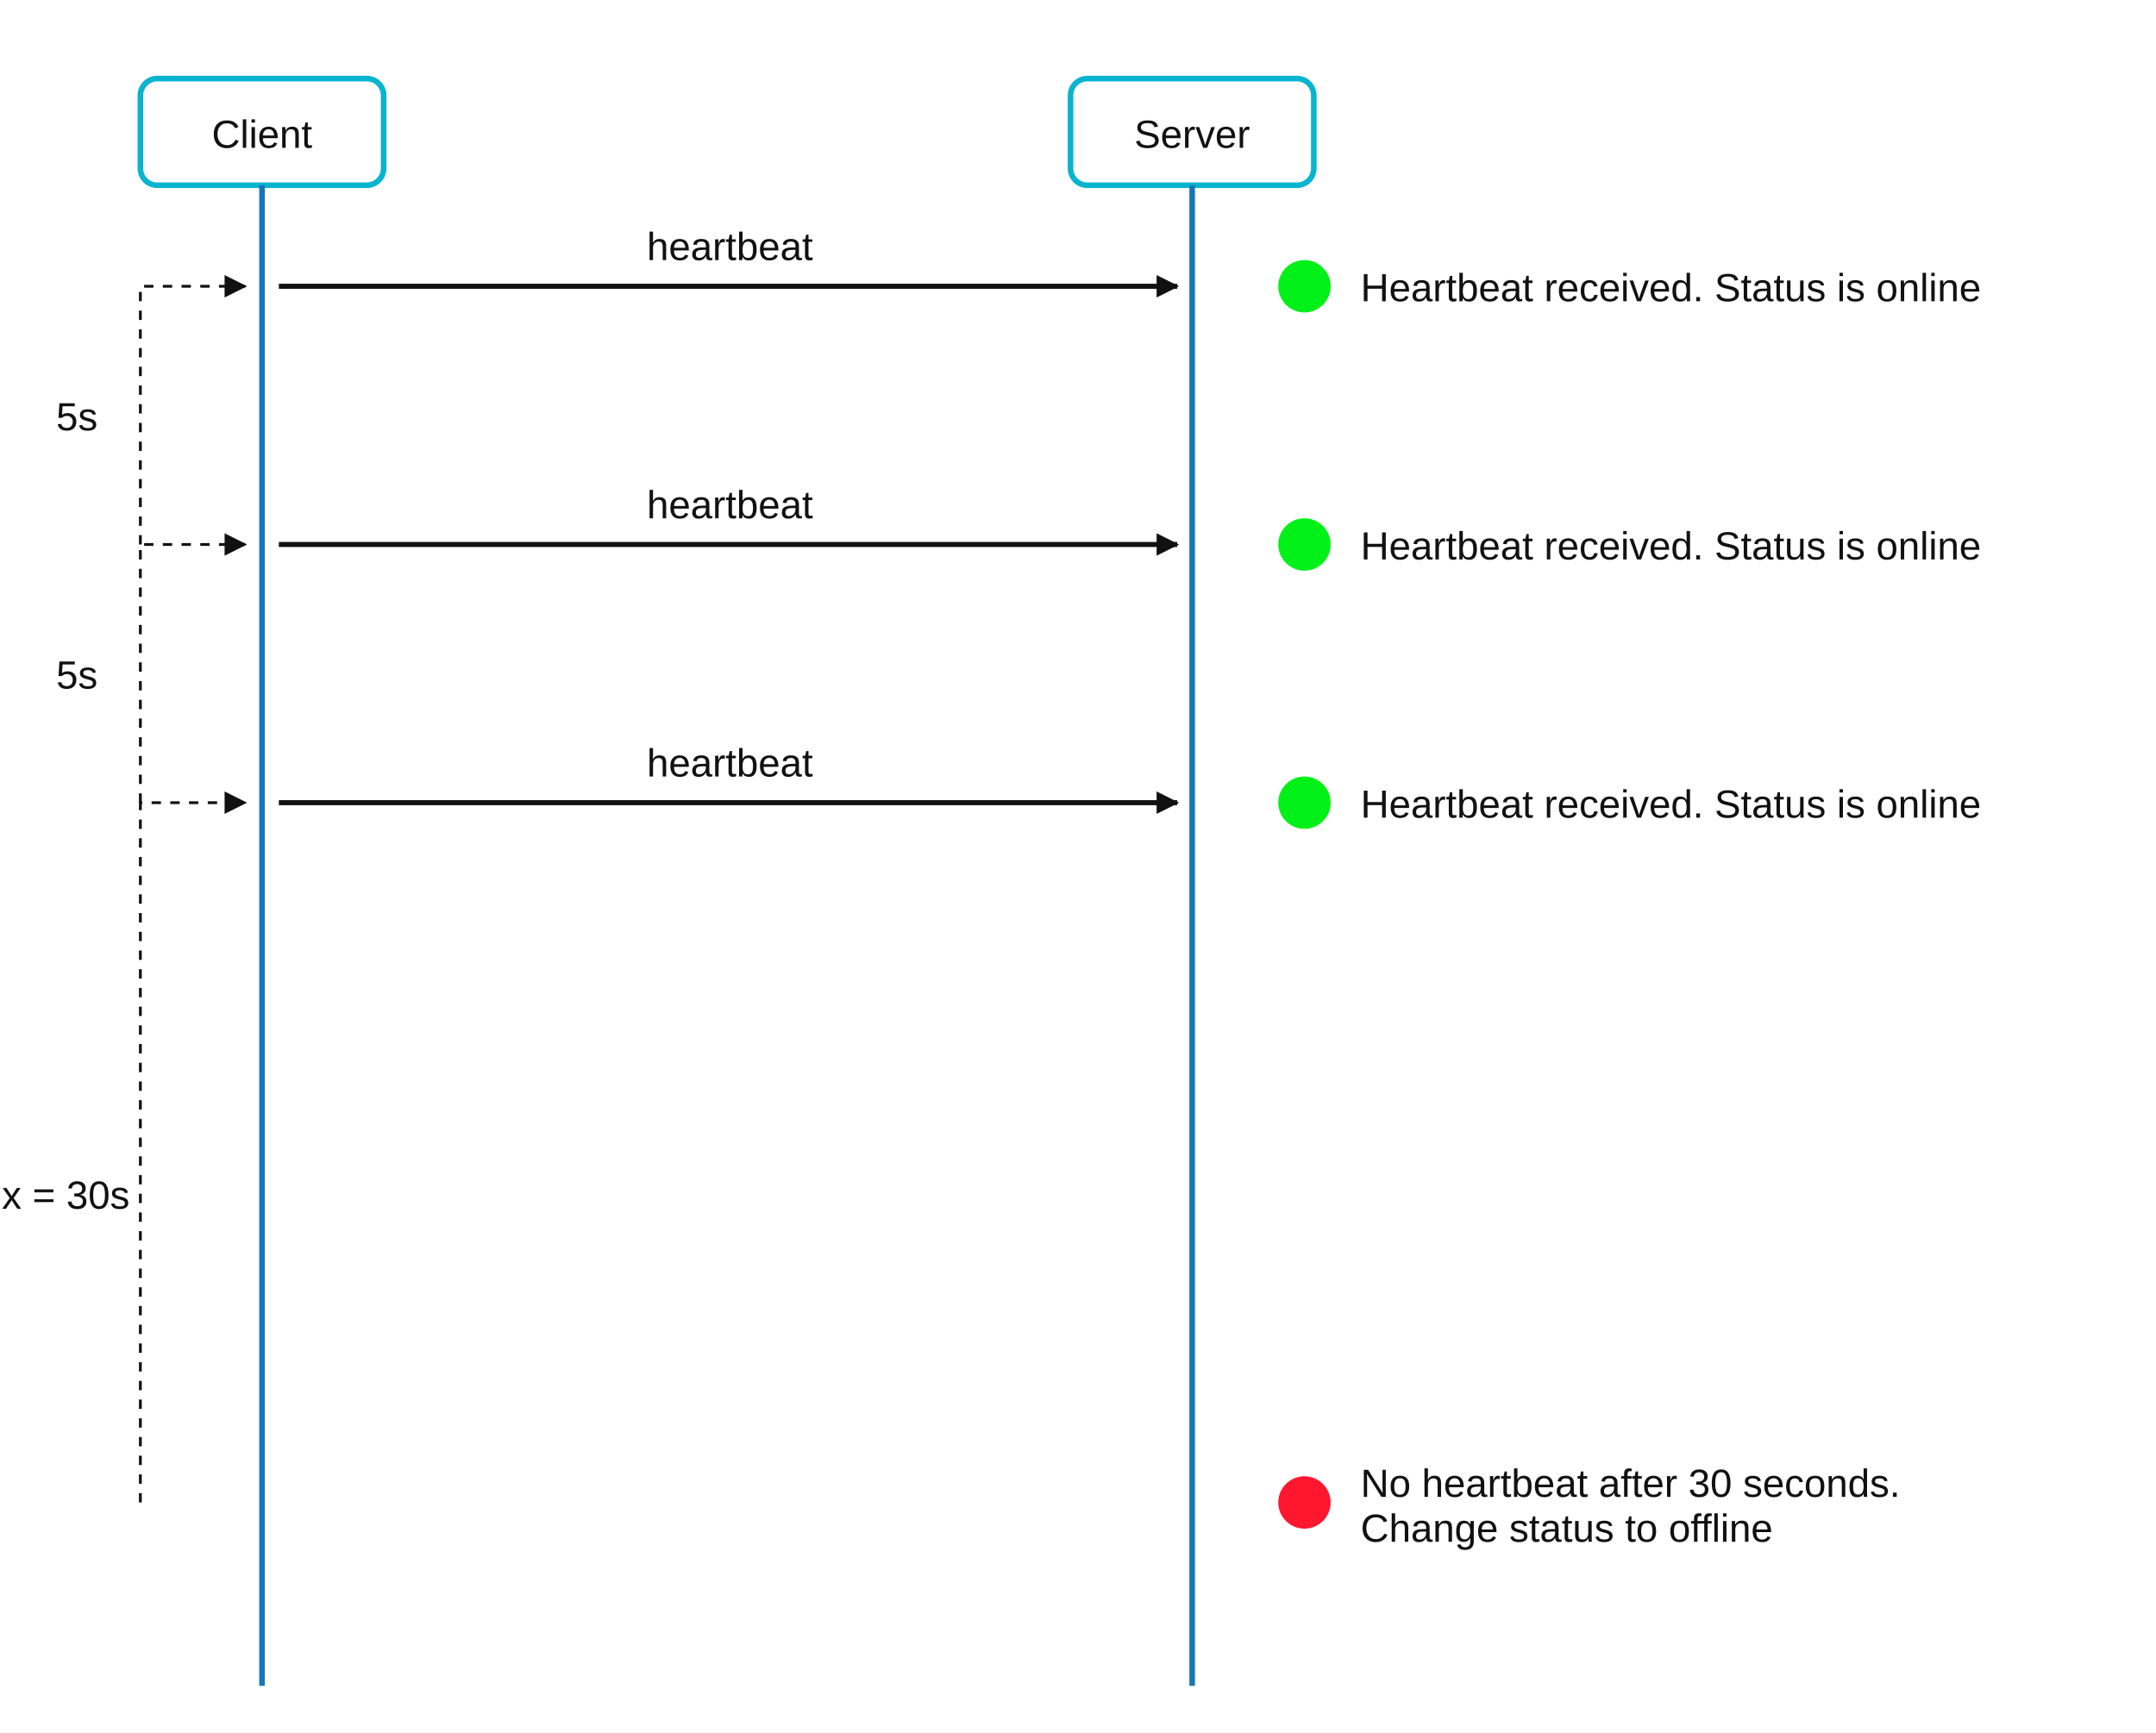
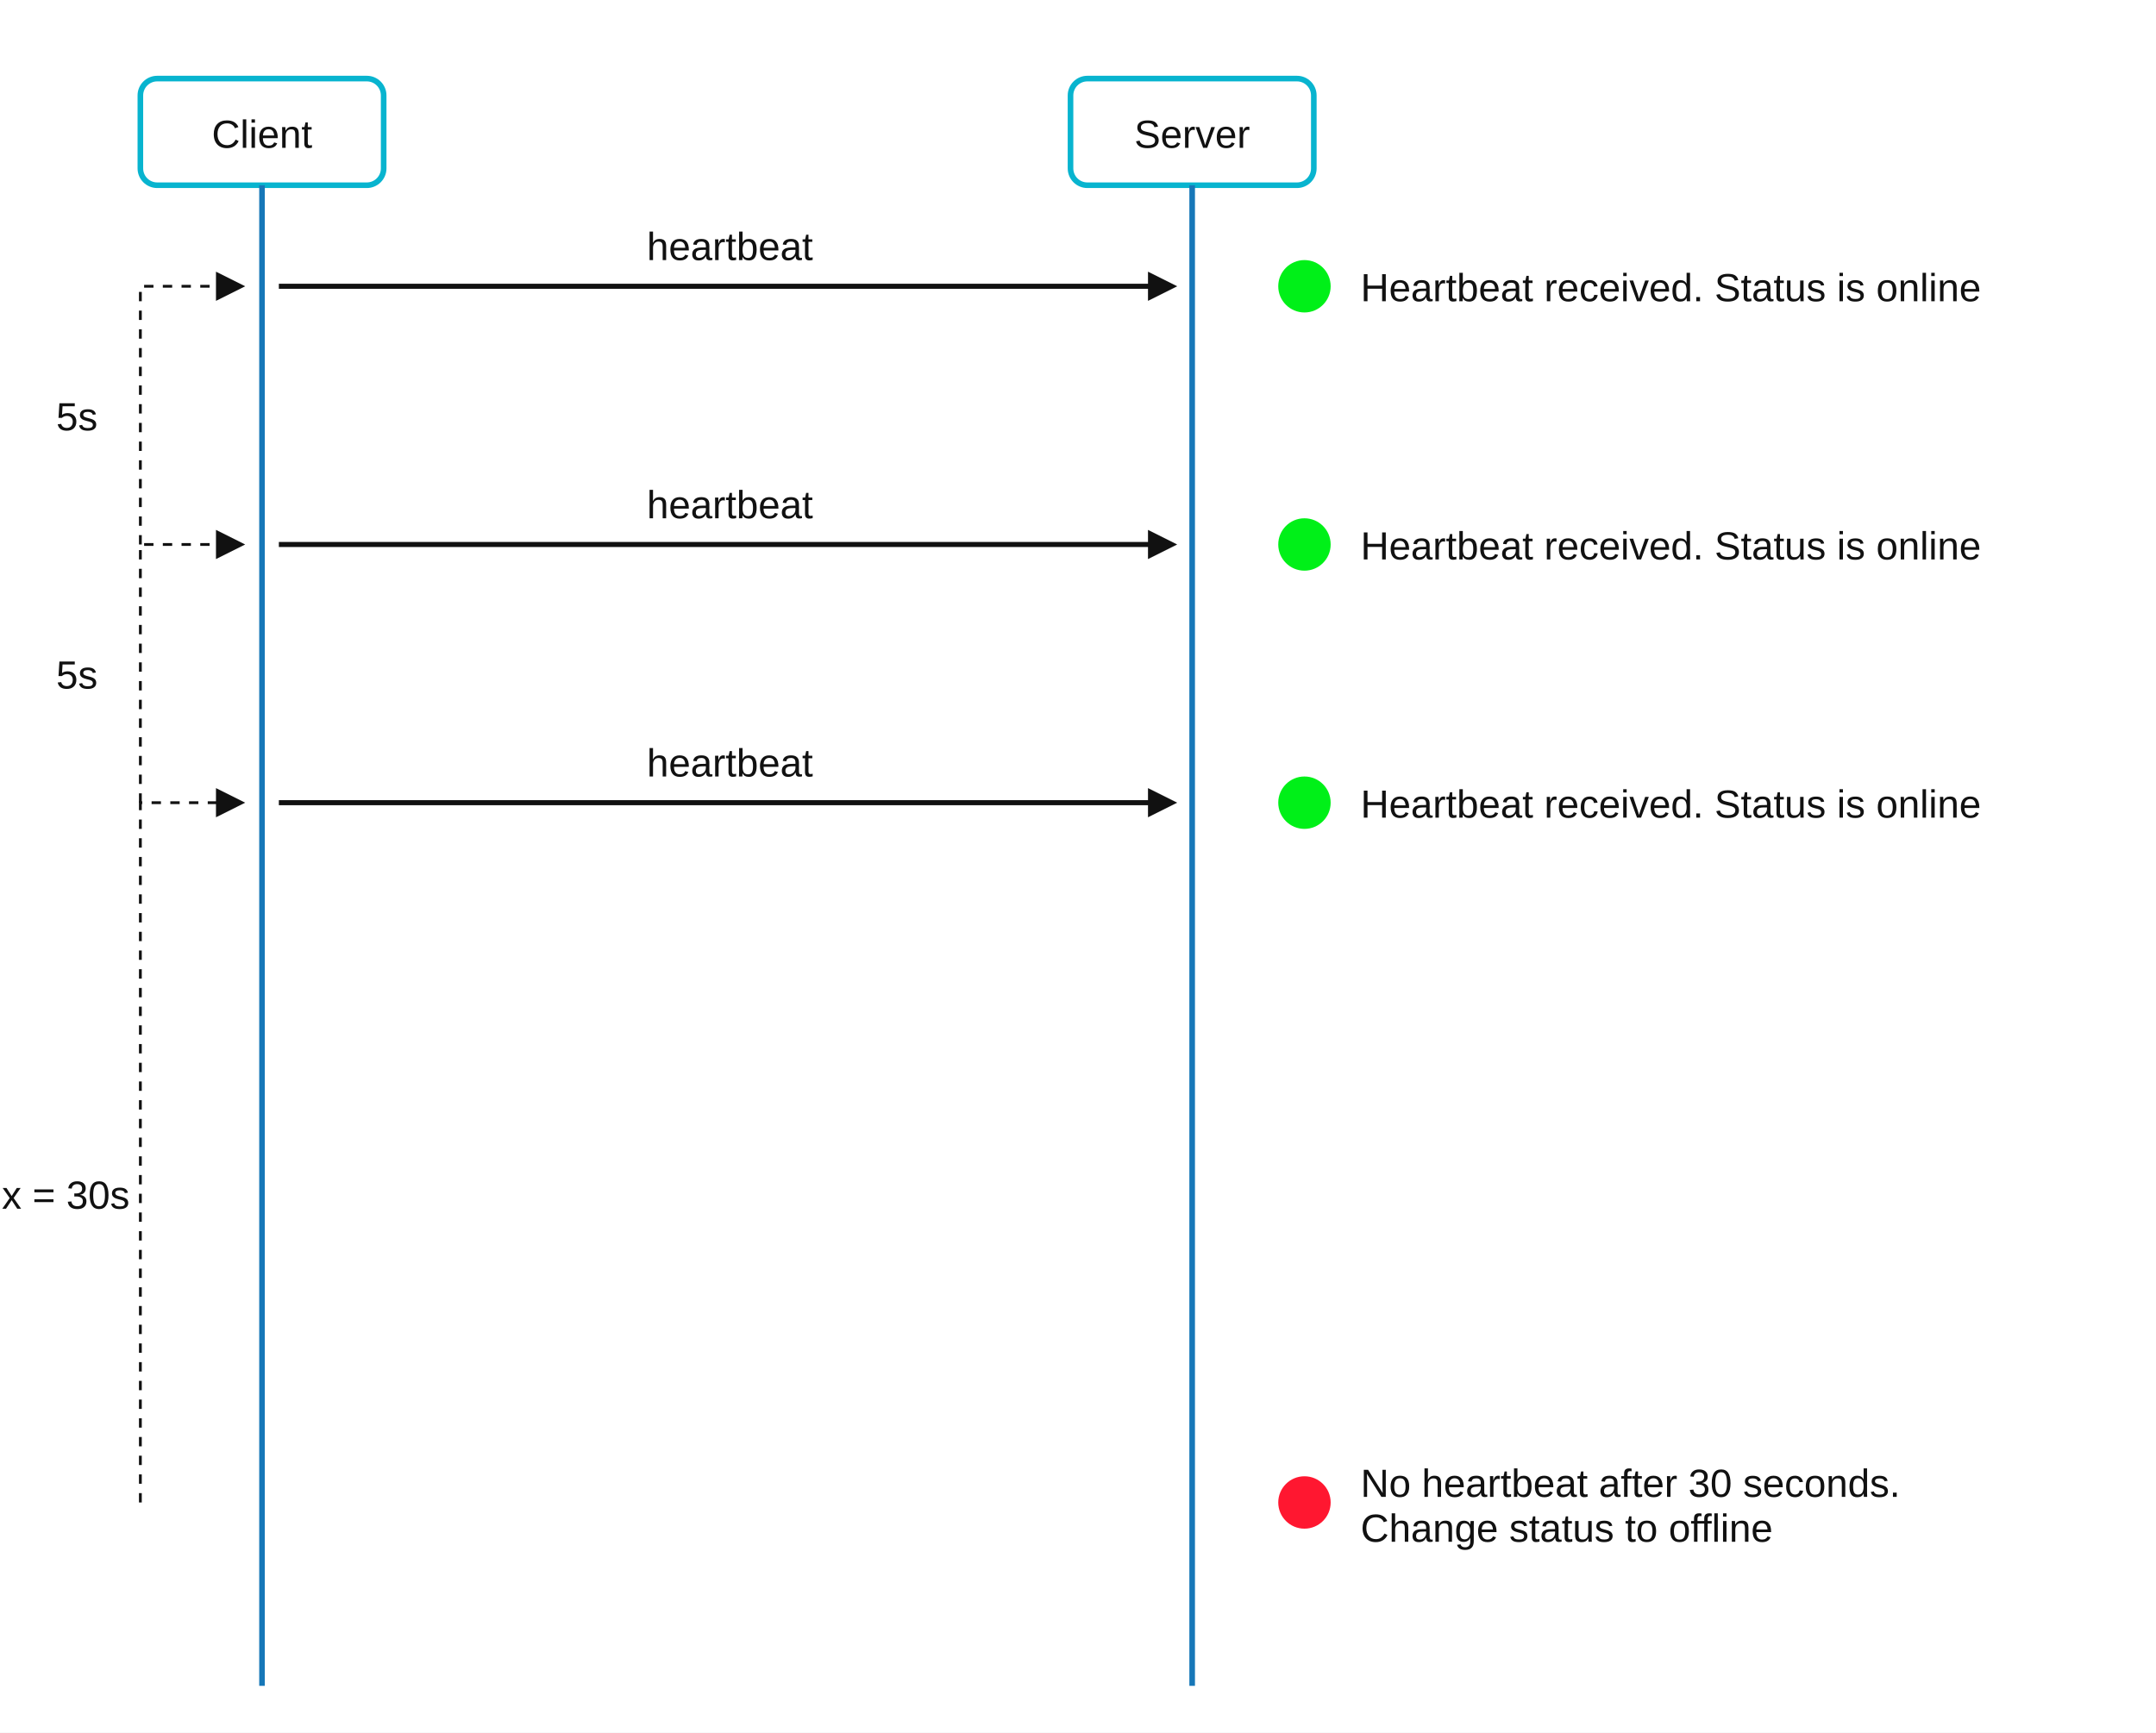
<svg xmlns="http://www.w3.org/2000/svg" width="1152" height="926" viewBox="0 0 1152 926" role="img" aria-labelledby="title desc">
  <defs>
-     <marker id="arrow-black" markerWidth="12" markerHeight="12" viewBox="0 0 12 12" refX="11" refY="6" orient="auto" markerUnits="userSpaceOnUse">
-       <path d="M0 0 L12 6 L0 12 Z" fill="#111" />
+     <marker id="arrow-black" markerWidth="15.6" markerHeight="15.6" viewBox="0 0 15.6 15.6" refX="11.6" refY="7.8" orient="auto" markerUnits="userSpaceOnUse">
+       <path d="M0 0 L15.6 7.8 L0 15.6 Z" fill="#111" />
    </marker>
    <style>.box{fill:#fff;stroke:#08b4cf;stroke-width:3}.life{stroke:#1677b8;stroke-width:3}.msg{stroke:#111;stroke-width:2.7;marker-end:url(#arrow-black)}.wait{stroke:#111;stroke-width:1.5;stroke-dasharray:5 5;marker-end:url(#arrow-black)}.t{font-family:Arial,Helvetica,sans-serif;fill:#111;font-size:21px}.center{text-anchor:middle}</style>
  </defs>
  <rect width="1152" height="926" fill="#fff" />
  <rect class="box" x="75" y="42" width="130" height="57" rx="9" />
  <text class="t center" x="140" y="79">Client</text>
  <rect class="box" x="572" y="42" width="130" height="57" rx="9" />
  <text class="t center" x="637" y="79">Server</text>
  <path class="life" d="M140 99 V901 M637 99 V901" fill="none" />
  <g fill="none">
-     <path class="msg" d="M149 153 H629" />
-     <path class="msg" d="M149 291 H629" />
-     <path class="msg" d="M149 429 H629" />
-     <path class="wait" d="M75 291 V153 H131" />
-     <path class="wait" d="M75 429 V291 H131" />
-     <path class="wait" d="M75 803 V429 H131" />
+     <path class="msg" d="M149 153 H625" />
+     <path class="msg" d="M149 291 H625" />
+     <path class="msg" d="M149 429 H625" />
+     <path class="wait" d="M75 291 V153 H127" />
+     <path class="wait" d="M75 429 V291 H127" />
+     <path class="wait" d="M75 803 V429 H127" />
  </g>
  <g class="t center">
    <text x="390" y="139">heartbeat</text>
    <text x="390" y="277">heartbeat</text>
    <text x="390" y="415">heartbeat</text>
  </g>
  <text class="t" x="30" y="230">5s</text>
  <text class="t" x="30" y="368">5s</text>
  <text class="t" x="1" y="646" font-size="19">x = 30s</text>
  <circle cx="697" cy="153" r="14" fill="#00f018" />
  <text class="t" x="727" y="161">Heartbeat received. Status is online</text>
  <circle cx="697" cy="291" r="14" fill="#00f018" />
  <text class="t" x="727" y="299">Heartbeat received. Status is online</text>
  <circle cx="697" cy="429" r="14" fill="#00f018" />
  <text class="t" x="727" y="437">Heartbeat received. Status is online</text>
  <circle cx="697" cy="803" r="14" fill="#ff1730" />
  <text class="t" x="727" y="800">No heartbeat after 30 seconds.</text>
  <text class="t" x="727" y="824">Change status to offline</text>
</svg>
